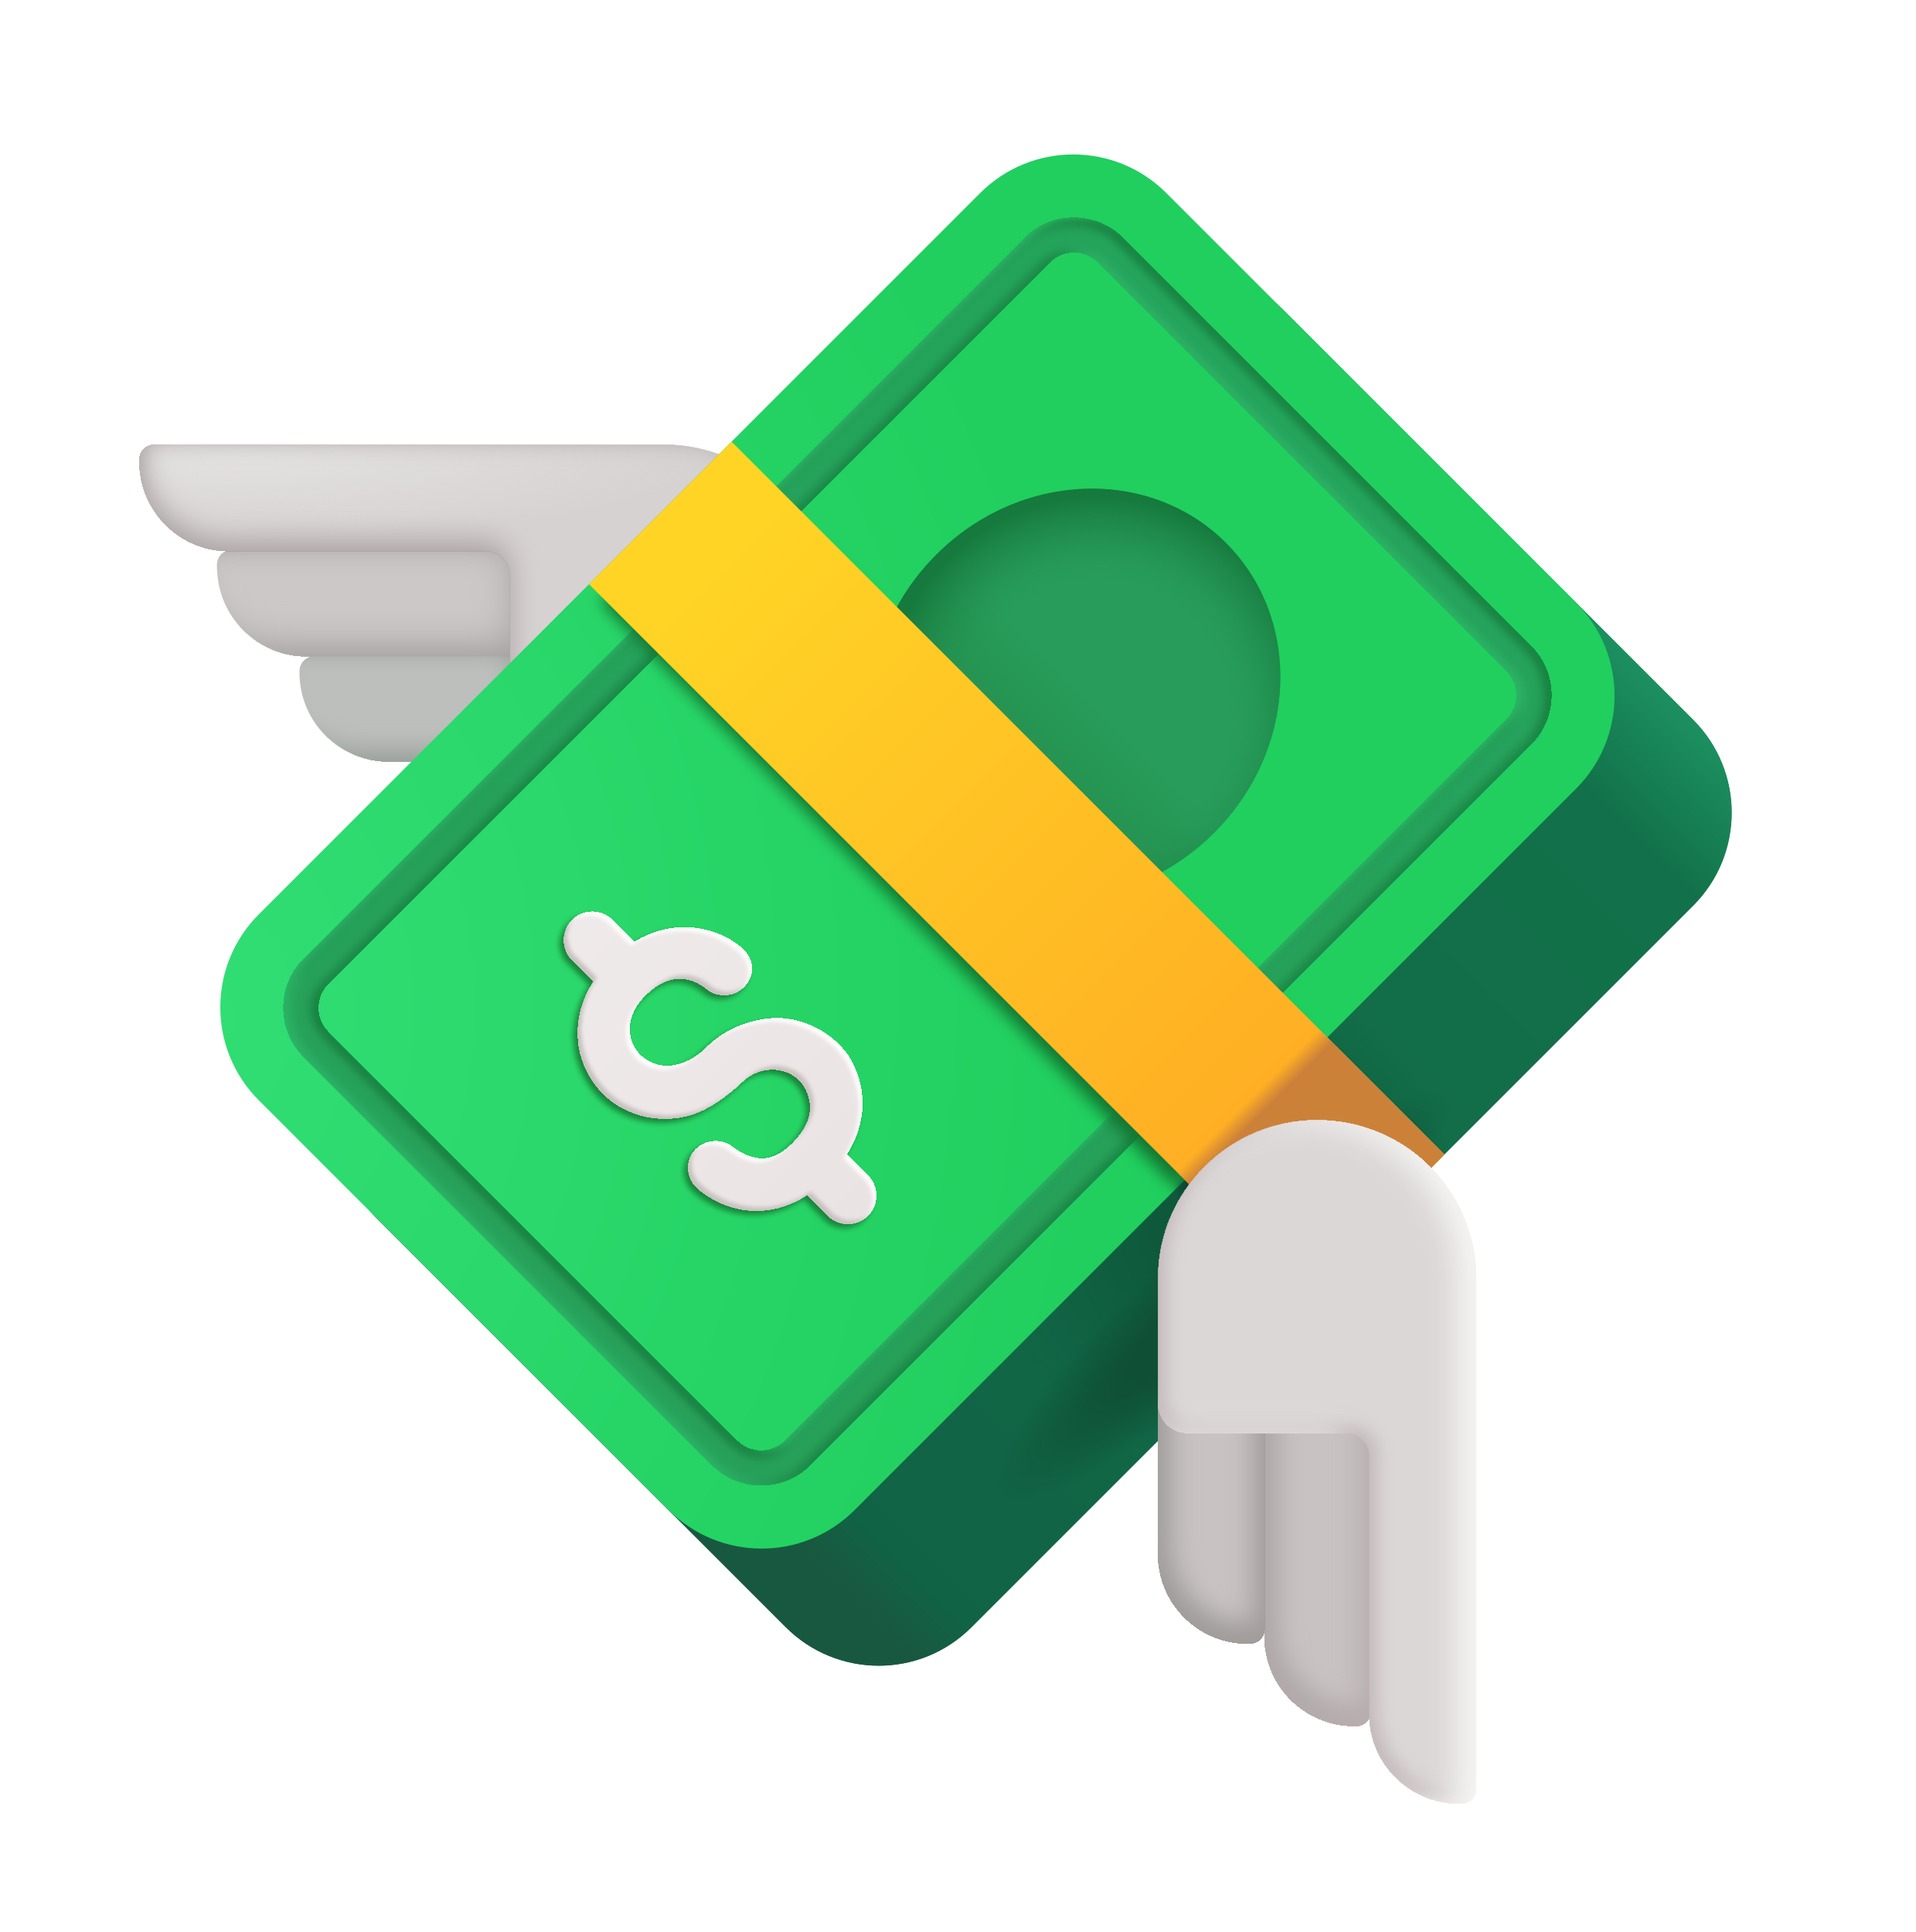
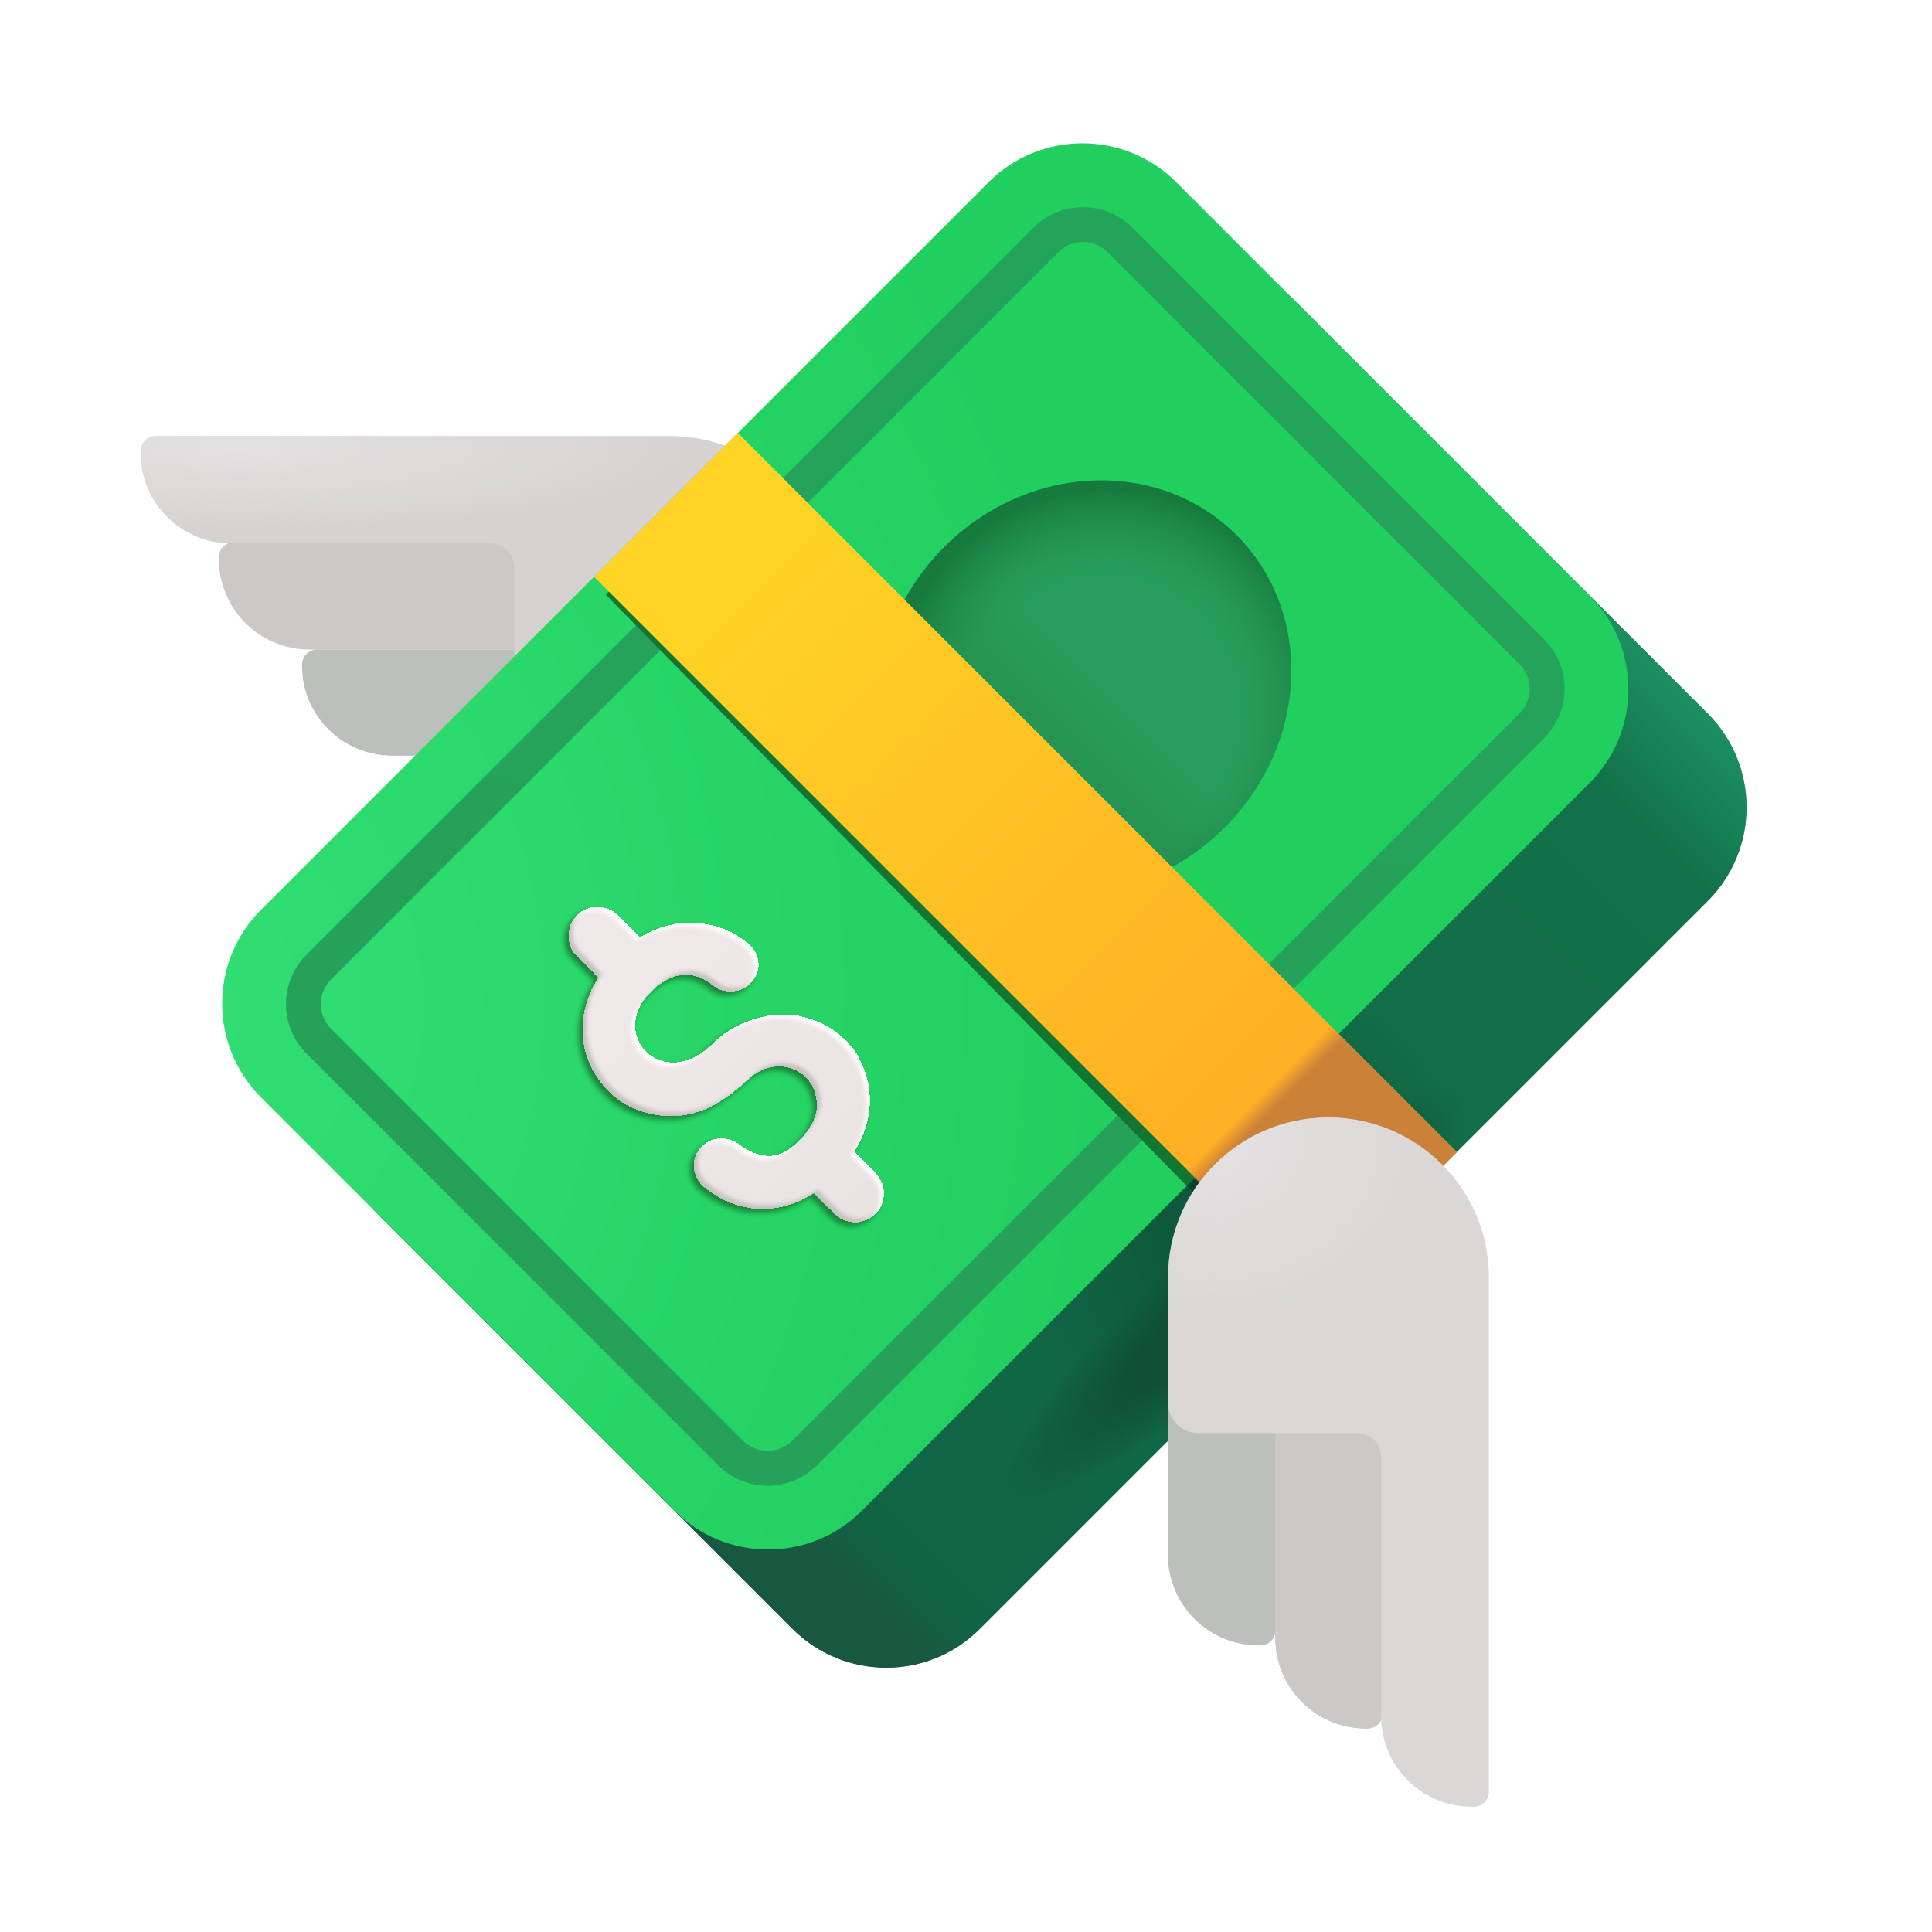
- <svg xmlns="http://www.w3.org/2000/svg" width="115" height="116" viewBox="0 0 115 116" fill="none">
-   <g filter="url(#filter0_i_118_3013)">
-     <path d="M32.587 39.408L32.587 33.018L13.93 33.018C13.435 33.018 13.033 33.42 13.033 33.916L13.033 34.026C13.033 36.998 15.443 39.408 18.416 39.408L32.587 39.408Z" fill="#CBC8C7" />
+ <svg xmlns="http://www.w3.org/2000/svg" width="115" height="115" viewBox="0 0 115 115" fill="none">
+   <path d="M32.587 38.664L32.587 32.274L13.93 32.274C13.435 32.274 13.033 32.676 13.033 33.171L13.033 33.281C13.033 36.254 15.443 38.664 18.416 38.664L32.587 38.664Z" fill="#CBC8C7" />
+   <path d="M32.587 44.981L32.587 38.664L18.879 38.664C18.383 38.664 17.982 39.061 17.982 39.551L17.982 39.66C17.982 42.599 20.391 44.981 23.364 44.981L32.587 44.981Z" fill="#BDBFBD" />
+   <path d="M9.27 25.956C8.774 25.956 8.373 26.358 8.373 26.853L8.373 26.964C8.373 29.936 10.783 32.346 13.755 32.346L29.182 32.346C29.974 32.346 30.617 32.989 30.617 33.781L30.617 43.188C30.617 44.178 31.42 44.982 32.411 44.982L39.89 44.982C45.143 44.982 49.402 40.723 49.402 35.469C49.402 30.215 45.143 25.956 39.89 25.956L9.27 25.956Z" fill="#D6D2D1" />
+   <path d="M9.27 25.956C8.774 25.956 8.373 26.358 8.373 26.853L8.373 26.964C8.373 29.936 10.783 32.346 13.755 32.346L29.182 32.346C29.974 32.346 30.617 32.989 30.617 33.781L30.617 43.188C30.617 44.178 31.42 44.982 32.411 44.982L39.89 44.982C45.143 44.982 49.402 40.723 49.402 35.469C49.402 30.215 45.143 25.956 39.89 25.956L9.27 25.956Z" fill="url(#paint0_radial_903_3719)" />
+   <path d="M65.881 17.873L22.568 61.185C19.485 64.269 19.485 69.267 22.568 72.35L47.172 96.953C50.255 100.036 55.253 100.036 58.336 96.953L101.649 53.641C104.732 50.558 104.732 45.559 101.649 42.476L77.045 17.873C73.962 14.79 68.964 14.79 65.881 17.873Z" fill="url(#paint1_linear_903_3719)" />
+   <path d="M65.881 17.873L22.568 61.185C19.485 64.269 19.485 69.267 22.568 72.35L47.172 96.953C50.255 100.036 55.253 100.036 58.336 96.953L101.649 53.641C104.732 50.558 104.732 45.559 101.649 42.476L77.045 17.873C73.962 14.79 68.964 14.79 65.881 17.873Z" fill="url(#paint2_linear_903_3719)" />
+   <path d="M65.881 17.873L22.568 61.185C19.485 64.269 19.485 69.267 22.568 72.35L47.172 96.953C50.255 100.036 55.253 100.036 58.336 96.953L101.649 53.641C104.732 50.558 104.732 45.559 101.649 42.476L77.045 17.873C73.962 14.79 68.964 14.79 65.881 17.873Z" fill="url(#paint3_linear_903_3719)" />
+   <path d="M65.881 17.873L22.568 61.185C19.485 64.269 19.485 69.267 22.568 72.35L47.172 96.953C50.255 100.036 55.253 100.036 58.336 96.953L101.649 53.641C104.732 50.558 104.732 45.559 101.649 42.476L77.045 17.873C73.962 14.79 68.964 14.79 65.881 17.873Z" fill="url(#paint4_radial_903_3719)" />
+   <path d="M65.881 17.873L22.568 61.185C19.485 64.269 19.485 69.267 22.568 72.35L47.172 96.953C50.255 100.036 55.253 100.036 58.336 96.953L101.649 53.641C104.732 50.558 104.732 45.559 101.649 42.476L77.045 17.873C73.962 14.79 68.964 14.79 65.881 17.873Z" fill="url(#paint5_radial_903_3719)" />
+   <path d="M58.849 10.842L15.537 54.155C12.454 57.237 12.454 62.236 15.537 65.319L40.14 89.922C43.223 93.005 48.221 93.005 51.304 89.922L94.617 46.61C97.7 43.527 97.7 38.528 94.617 35.445L70.014 10.842C66.931 7.759 61.932 7.759 58.849 10.842Z" fill="url(#paint6_radial_903_3719)" />
+   <path fill-rule="evenodd" clip-rule="evenodd" d="M62.995 15.012L19.707 58.3C18.896 59.11 18.896 60.424 19.707 61.234L44.225 85.752C45.035 86.563 46.349 86.563 47.159 85.752L90.447 42.464C91.258 41.654 91.258 40.34 90.447 39.529L65.93 15.012C65.119 14.201 63.806 14.201 62.995 15.012ZM18.24 56.832C16.619 58.453 16.619 61.081 18.24 62.702L42.757 87.22C44.378 88.841 47.006 88.841 48.627 87.22L91.915 43.931C93.536 42.311 93.536 39.683 91.915 38.062L67.397 13.544C65.776 11.924 63.148 11.924 61.528 13.544L18.24 56.832Z" fill="url(#paint7_linear_903_3719)" />
+   <path d="M72.9 49.251C77.897 44.253 78.212 36.465 73.603 31.856C68.994 27.247 61.206 27.562 56.208 32.559C51.211 37.557 50.896 45.345 55.505 49.954C60.114 54.563 67.902 54.248 72.9 49.251Z" fill="#289D5B" />
+   <path d="M72.9 49.251C77.897 44.253 78.212 36.465 73.603 31.856C68.994 27.247 61.206 27.562 56.208 32.559C51.211 37.557 50.896 45.345 55.505 49.954C60.114 54.563 67.902 54.248 72.9 49.251Z" fill="url(#paint8_linear_903_3719)" />
+   <path d="M72.9 49.251C77.897 44.253 78.212 36.465 73.603 31.856C68.994 27.247 61.206 27.562 56.208 32.559C51.211 37.557 50.896 45.345 55.505 49.954C60.114 54.563 67.902 54.248 72.9 49.251Z" fill="url(#paint9_radial_903_3719)" />
+   <path d="M36.057 35.397L44.189 27.265L79.075 62.152L70.637 70.589L36.057 35.397Z" fill="#127531" />
+   <path d="M77.638 76.918L85.74 68.816L79.075 62.152L70.638 70.589L77.638 76.918Z" fill="#0B3F2E" />
+   <path d="M43.919 25.773L35.359 34.332L78.158 77.131L86.718 68.571L43.919 25.773Z" fill="url(#paint10_linear_903_3719)" />
+   <path d="M43.919 25.773L35.359 34.332L78.158 77.131L86.718 68.571L43.919 25.773Z" fill="url(#paint11_linear_903_3719)" />
+   <g filter="url(#filter0_dii_903_3719)">
+     <path d="M34.358 56.901C33.695 56.239 33.695 55.164 34.358 54.501C35.02 53.839 36.095 53.839 36.757 54.501L38.079 55.823C40.517 54.342 43.001 54.944 44.431 56.106C45.245 56.769 45.342 57.673 44.763 58.384C44.185 59.096 43.14 59.203 42.428 58.625C41.962 58.246 40.51 57.245 38.706 59.049C36.123 61.632 39.471 65.102 42.466 62.106C43.75 60.822 45.852 60.208 47.32 60.448C48.847 60.697 50.033 61.464 50.875 62.583C52.147 64.605 51.977 66.729 50.824 68.568L52.096 69.84C52.759 70.503 52.759 71.578 52.096 72.24C51.434 72.903 50.359 72.903 49.697 72.24L48.453 70.997C46.42 72.312 44.028 72.303 41.985 70.689C41.265 70.12 41.084 69.133 41.653 68.414C42.221 67.694 43.265 67.572 43.985 68.14C44.342 68.422 44.923 68.746 45.549 68.814C46.083 68.873 46.753 68.733 47.572 67.914C48.592 66.894 48.759 65.981 48.596 65.3C48.244 63.359 45.893 62.868 44.507 64.253C42.574 66.034 41.193 66.474 39.647 66.408C38.391 66.354 37.122 65.826 36.215 64.918C35.633 64.337 34.861 63.224 34.722 61.81C34.611 60.671 34.849 59.412 35.642 58.185L34.358 56.901Z" fill="url(#paint12_linear_903_3719)" />
  </g>
-   <g filter="url(#filter1_i_118_3013)">
-     <path d="M32.587 45.726L32.587 39.408L18.879 39.408C18.383 39.408 17.982 39.806 17.982 40.295L17.982 40.404C17.982 43.343 20.391 45.726 23.364 45.726L32.587 45.726Z" fill="#BDBFBD" />
-   </g>
-   <g filter="url(#filter2_i_118_3013)">
-     <path d="M9.27 26.701C8.774 26.701 8.373 27.102 8.373 27.598L8.373 27.708C8.373 30.681 10.783 33.09 13.755 33.09L29.182 33.09C29.974 33.09 30.617 33.733 30.617 34.526L30.617 43.932C30.617 44.923 31.42 45.726 32.411 45.726L39.89 45.726C45.143 45.726 49.402 41.467 49.402 36.213C49.402 30.96 45.143 26.701 39.89 26.701L9.27 26.701Z" fill="#D6D2D1" />
-     <path d="M9.27 26.701C8.774 26.701 8.373 27.102 8.373 27.598L8.373 27.708C8.373 30.681 10.783 33.09 13.755 33.09L29.182 33.09C29.974 33.09 30.617 33.733 30.617 34.526L30.617 43.932C30.617 44.923 31.42 45.726 32.411 45.726L39.89 45.726C45.143 45.726 49.402 41.467 49.402 36.213C49.402 30.96 45.143 26.701 39.89 26.701L9.27 26.701Z" fill="url(#paint0_radial_118_3013)" />
-   </g>
-   <path d="M65.881 18.617L22.568 61.93C19.485 65.013 19.485 70.011 22.568 73.094L47.172 97.698C50.255 100.781 55.253 100.781 58.336 97.698L101.649 54.385C104.732 51.302 104.732 46.304 101.649 43.221L77.045 18.617C73.962 15.534 68.964 15.534 65.881 18.617Z" fill="url(#paint1_linear_118_3013)" />
-   <path d="M65.881 18.617L22.568 61.93C19.485 65.013 19.485 70.011 22.568 73.094L47.172 97.698C50.255 100.781 55.253 100.781 58.336 97.698L101.649 54.385C104.732 51.302 104.732 46.304 101.649 43.221L77.045 18.617C73.962 15.534 68.964 15.534 65.881 18.617Z" fill="url(#paint2_linear_118_3013)" />
-   <path d="M65.881 18.617L22.568 61.93C19.485 65.013 19.485 70.011 22.568 73.094L47.172 97.698C50.255 100.781 55.253 100.781 58.336 97.698L101.649 54.385C104.732 51.302 104.732 46.304 101.649 43.221L77.045 18.617C73.962 15.534 68.964 15.534 65.881 18.617Z" fill="url(#paint3_linear_118_3013)" />
-   <path d="M65.881 18.617L22.568 61.93C19.485 65.013 19.485 70.011 22.568 73.094L47.172 97.698C50.255 100.781 55.253 100.781 58.336 97.698L101.649 54.385C104.732 51.302 104.732 46.304 101.649 43.221L77.045 18.617C73.962 15.534 68.964 15.534 65.881 18.617Z" fill="url(#paint4_radial_118_3013)" />
-   <path d="M65.881 18.617L22.568 61.93C19.485 65.013 19.485 70.011 22.568 73.094L47.172 97.698C50.255 100.781 55.253 100.781 58.336 97.698L101.649 54.385C104.732 51.302 104.732 46.304 101.649 43.221L77.045 18.617C73.962 15.534 68.964 15.534 65.881 18.617Z" fill="url(#paint5_radial_118_3013)" />
-   <path d="M58.849 11.586L15.537 54.899C12.454 57.982 12.454 62.98 15.537 66.063L40.14 90.667C43.223 93.75 48.222 93.75 51.304 90.667L94.617 47.354C97.7 44.271 97.7 39.273 94.617 36.19L70.014 11.586C66.931 8.503 61.932 8.503 58.849 11.586Z" fill="url(#paint6_radial_118_3013)" />
-   <g filter="url(#filter3_iii_118_3013)">
-     <path fill-rule="evenodd" clip-rule="evenodd" d="M62.995 15.756L19.707 59.044C18.896 59.855 18.896 61.169 19.707 61.979L44.225 86.497C45.035 87.307 46.349 87.307 47.159 86.497L90.447 43.209C91.258 42.398 91.258 41.084 90.447 40.274L65.93 15.756C65.119 14.946 63.806 14.946 62.995 15.756ZM18.239 57.577C16.619 59.198 16.619 61.826 18.239 63.447L42.757 87.964C44.378 89.585 47.006 89.585 48.627 87.964L91.915 44.676C93.535 43.055 93.535 40.427 91.915 38.807L67.397 14.289C65.776 12.668 63.148 12.668 61.528 14.289L18.239 57.577Z" fill="url(#paint7_linear_118_3013)" />
-   </g>
-   <path d="M72.9 49.995C77.897 44.998 78.212 37.21 73.603 32.601C68.994 27.991 61.206 28.306 56.208 33.304C51.211 38.301 50.896 46.089 55.505 50.699C60.114 55.308 67.902 54.993 72.9 49.995Z" fill="#289D5B" />
-   <path d="M72.9 49.995C77.897 44.998 78.212 37.21 73.603 32.601C68.994 27.991 61.206 28.306 56.208 33.304C51.211 38.301 50.896 46.089 55.505 50.699C60.114 55.308 67.902 54.993 72.9 49.995Z" fill="url(#paint8_linear_118_3013)" />
-   <path d="M72.9 49.995C77.897 44.998 78.212 37.21 73.603 32.601C68.994 27.991 61.206 28.306 56.208 33.304C51.211 38.301 50.896 46.089 55.505 50.699C60.114 55.308 67.902 54.993 72.9 49.995Z" fill="url(#paint9_radial_118_3013)" />
-   <g filter="url(#filter4_f_118_3013)">
-     <path d="M36.057 36.142L44.189 28.01L79.075 62.896L70.637 71.334L36.057 36.142Z" fill="#127531" />
-   </g>
-   <g filter="url(#filter5_f_118_3013)">
-     <path d="M77.638 77.662L85.74 69.561L79.075 62.897L70.638 71.334L77.638 77.662Z" fill="#0B3F2E" />
-   </g>
-   <path d="M43.919 26.517L35.359 35.077L78.158 77.876L86.718 69.316L43.919 26.517Z" fill="url(#paint10_linear_118_3013)" />
-   <path d="M43.919 26.517L35.359 35.077L78.158 77.876L86.718 69.316L43.919 26.517Z" fill="url(#paint11_linear_118_3013)" />
-   <g filter="url(#filter6_dii_118_3013)">
-     <path d="M34.358 57.646C33.695 56.983 33.695 55.909 34.358 55.246C35.02 54.583 36.095 54.583 36.757 55.246L38.079 56.567C40.517 55.086 43.001 55.689 44.431 56.851C45.245 57.513 45.342 58.417 44.763 59.129C44.185 59.84 43.14 59.948 42.428 59.37C41.962 58.991 40.51 57.99 38.706 59.793C36.123 62.377 39.471 65.846 42.466 62.85C43.75 61.566 45.852 60.952 47.32 61.192C48.847 61.441 50.033 62.208 50.875 63.327C52.147 65.349 51.977 67.473 50.824 69.313L52.096 70.585C52.759 71.248 52.759 72.322 52.096 72.985C51.434 73.647 50.359 73.647 49.697 72.985L48.453 71.741C46.42 73.056 44.028 73.047 41.985 71.433C41.265 70.865 41.085 69.878 41.653 69.158C42.221 68.439 43.265 68.316 43.985 68.885C44.342 69.167 44.923 69.491 45.549 69.559C46.084 69.617 46.753 69.478 47.572 68.659C48.592 67.639 48.759 66.726 48.596 66.045C48.244 64.104 45.893 63.612 44.507 64.998C42.574 66.778 41.193 67.218 39.647 67.152C38.391 67.099 37.122 66.57 36.215 65.663C35.633 65.081 34.861 63.969 34.722 62.554C34.611 61.415 34.849 60.156 35.642 58.93L34.358 57.646Z" fill="url(#paint12_linear_118_3013)" />
-   </g>
-   <g filter="url(#filter7_ii_118_3013)">
-     <path d="M75.916 84.076L82.306 84.076L82.306 102.732C82.306 103.228 81.904 103.629 81.409 103.629L81.299 103.629C78.326 103.629 75.916 101.219 75.916 98.247L75.916 84.076Z" fill="#C8C2C3" />
-   </g>
-   <g filter="url(#filter8_ii_118_3013)">
-     <path d="M69.526 84.076L75.916 84.076L75.916 97.784C75.916 98.279 75.514 98.681 75.019 98.681L74.909 98.681C71.936 98.681 69.526 96.271 69.526 93.298L69.526 84.076Z" fill="#C8C2C3" />
-   </g>
-   <g filter="url(#filter9_ii_118_3013)">
-     <path d="M79.075 67.26C73.801 67.26 69.526 71.519 69.526 76.772L69.526 84.251C69.526 85.242 70.332 86.045 71.327 86.045L80.769 86.045C81.564 86.045 82.21 86.688 82.21 87.48L82.21 102.907C82.21 105.88 84.629 108.29 87.613 108.29L87.724 108.29C88.221 108.29 88.624 107.888 88.624 107.392L88.624 76.772C88.624 71.519 84.349 67.26 79.075 67.26Z" fill="#DBD7D7" />
-   </g>
+   <path d="M75.916 83.331L82.306 83.331L82.306 101.988C82.306 102.483 81.904 102.885 81.409 102.885L81.299 102.885C78.326 102.885 75.916 100.475 75.916 97.502L75.916 83.331Z" fill="#C8C2C3" />
+   <path d="M75.916 83.331L82.306 83.331L82.306 101.988C82.306 102.483 81.904 102.885 81.409 102.885L81.299 102.885C78.326 102.885 75.916 100.475 75.916 97.502L75.916 83.331Z" fill="#CBC8C7" />
+   <path d="M69.526 83.331L75.916 83.331L75.916 97.039C75.916 97.535 75.514 97.936 75.019 97.936L74.909 97.936C71.936 97.936 69.526 95.526 69.526 92.554L69.526 83.331Z" fill="#C8C2C3" />
+   <path d="M69.526 83.331L75.916 83.331L75.916 97.039C75.916 97.535 75.514 97.936 75.019 97.936L74.909 97.936C71.936 97.936 69.526 95.526 69.526 92.554L69.526 83.331Z" fill="#BDBFBD" />
+   <path d="M79.075 66.515C73.801 66.515 69.526 70.774 69.526 76.028L69.526 83.507C69.526 84.498 70.332 85.301 71.327 85.301L80.769 85.301C81.564 85.301 82.21 85.943 82.21 86.736L82.21 102.163C82.21 105.135 84.629 107.545 87.613 107.545L87.724 107.545C88.221 107.545 88.624 107.144 88.624 106.648L88.624 76.028C88.624 70.774 84.349 66.515 79.075 66.515Z" fill="#DBD7D7" />
+   <path d="M79.075 66.515C73.801 66.515 69.526 70.774 69.526 76.028L69.526 83.507C69.526 84.498 70.332 85.301 71.327 85.301L80.769 85.301C81.564 85.301 82.21 85.943 82.21 86.736L82.21 102.163C82.21 105.135 84.629 107.545 87.613 107.545L87.724 107.545C88.221 107.545 88.624 107.144 88.624 106.648L88.624 76.028C88.624 70.774 84.349 66.515 79.075 66.515Z" fill="url(#paint13_radial_903_3719)" />
  <defs>
-     <filter id="filter0_i_118_3013" x="11.311" y="32.444" width="21.276" height="6.964" filterUnits="userSpaceOnUse" color-interpolation-filters="sRGB">
-       <feFlood flood-opacity="0" result="BackgroundImageFix" />
-       <feBlend mode="normal" in="SourceGraphic" in2="BackgroundImageFix" result="shape" />
-       <feColorMatrix in="SourceAlpha" type="matrix" values="0 0 0 0 0 0 0 0 0 0 0 0 0 0 0 0 0 0 127 0" result="hardAlpha" />
-       <feOffset dx="-1.722" dy="-0.574" />
-       <feGaussianBlur stdDeviation="1.148" />
-       <feComposite in2="hardAlpha" operator="arithmetic" k2="-1" k3="1" />
-       <feColorMatrix type="matrix" values="0 0 0 0 0.647 0 0 0 0 0.624 0 0 0 0 0.624 0 0 0 1 0" />
-       <feBlend mode="normal" in2="shape" result="effect1_innerShadow_118_3013" />
-     </filter>
-     <filter id="filter1_i_118_3013" x="16.259" y="38.834" width="16.328" height="6.892" filterUnits="userSpaceOnUse" color-interpolation-filters="sRGB">
-       <feFlood flood-opacity="0" result="BackgroundImageFix" />
-       <feBlend mode="normal" in="SourceGraphic" in2="BackgroundImageFix" result="shape" />
-       <feColorMatrix in="SourceAlpha" type="matrix" values="0 0 0 0 0 0 0 0 0 0 0 0 0 0 0 0 0 0 127 0" result="hardAlpha" />
-       <feOffset dx="-1.722" dy="-0.574" />
-       <feGaussianBlur stdDeviation="0.861" />
-       <feComposite in2="hardAlpha" operator="arithmetic" k2="-1" k3="1" />
-       <feColorMatrix type="matrix" values="0 0 0 0 0.58 0 0 0 0 0.612 0 0 0 0 0.584 0 0 0 1 0" />
-       <feBlend mode="normal" in2="shape" result="effect1_innerShadow_118_3013" />
-     </filter>
-     <filter id="filter2_i_118_3013" x="8.373" y="26.127" width="41.03" height="19.6" filterUnits="userSpaceOnUse" color-interpolation-filters="sRGB">
-       <feFlood flood-opacity="0" result="BackgroundImageFix" />
-       <feBlend mode="normal" in="SourceGraphic" in2="BackgroundImageFix" result="shape" />
-       <feColorMatrix in="SourceAlpha" type="matrix" values="0 0 0 0 0 0 0 0 0 0 0 0 0 0 0 0 0 0 127 0" result="hardAlpha" />
-       <feOffset dy="-0.574" />
-       <feGaussianBlur stdDeviation="0.861" />
-       <feComposite in2="hardAlpha" operator="arithmetic" k2="-1" k3="1" />
-       <feColorMatrix type="matrix" values="0 0 0 0 0.659 0 0 0 0 0.624 0 0 0 0 0.627 0 0 0 1 0" />
-       <feBlend mode="normal" in2="shape" result="effect1_innerShadow_118_3013" />
-     </filter>
-     <filter id="filter3_iii_118_3013" x="16.565" y="13.073" width="77.025" height="76.566" filterUnits="userSpaceOnUse" color-interpolation-filters="sRGB">
-       <feFlood flood-opacity="0" result="BackgroundImageFix" />
-       <feBlend mode="normal" in="SourceGraphic" in2="BackgroundImageFix" result="shape" />
-       <feColorMatrix in="SourceAlpha" type="matrix" values="0 0 0 0 0 0 0 0 0 0 0 0 0 0 0 0 0 0 127 0" result="hardAlpha" />
-       <feOffset dy="0.459" />
-       <feGaussianBlur stdDeviation="0.287" />
-       <feComposite in2="hardAlpha" operator="arithmetic" k2="-1" k3="1" />
-       <feColorMatrix type="matrix" values="0 0 0 0 0.094 0 0 0 0 0.51 0 0 0 0 0.255 0 0 0 1 0" />
-       <feBlend mode="normal" in2="shape" result="effect1_innerShadow_118_3013" />
-       <feColorMatrix in="SourceAlpha" type="matrix" values="0 0 0 0 0 0 0 0 0 0 0 0 0 0 0 0 0 0 127 0" result="hardAlpha" />
-       <feOffset dx="-0.459" />
-       <feGaussianBlur stdDeviation="0.287" />
-       <feComposite in2="hardAlpha" operator="arithmetic" k2="-1" k3="1" />
-       <feColorMatrix type="matrix" values="0 0 0 0 0.094 0 0 0 0 0.51 0 0 0 0 0.255 0 0 0 1 0" />
-       <feBlend mode="normal" in2="effect1_innerShadow_118_3013" result="effect2_innerShadow_118_3013" />
-       <feColorMatrix in="SourceAlpha" type="matrix" values="0 0 0 0 0 0 0 0 0 0 0 0 0 0 0 0 0 0 127 0" result="hardAlpha" />
-       <feOffset dx="0.459" />
-       <feGaussianBlur stdDeviation="0.287" />
-       <feComposite in2="hardAlpha" operator="arithmetic" k2="-1" k3="1" />
-       <feColorMatrix type="matrix" values="0 0 0 0 0.173 0 0 0 0 0.71 0 0 0 0 0.4 0 0 0 1 0" />
-       <feBlend mode="normal" in2="effect2_innerShadow_118_3013" result="effect3_innerShadow_118_3013" />
-     </filter>
-     <filter id="filter4_f_118_3013" x="35.138" y="27.091" width="44.855" height="45.161" filterUnits="userSpaceOnUse" color-interpolation-filters="sRGB">
-       <feFlood flood-opacity="0" result="BackgroundImageFix" />
-       <feBlend mode="normal" in="SourceGraphic" in2="BackgroundImageFix" result="shape" />
-       <feGaussianBlur stdDeviation="0.459" result="effect1_foregroundBlur_118_3013" />
-     </filter>
-     <filter id="filter5_f_118_3013" x="70.064" y="62.322" width="16.25" height="15.914" filterUnits="userSpaceOnUse" color-interpolation-filters="sRGB">
-       <feFlood flood-opacity="0" result="BackgroundImageFix" />
-       <feBlend mode="normal" in="SourceGraphic" in2="BackgroundImageFix" result="shape" />
-       <feGaussianBlur stdDeviation="0.287" result="effect1_foregroundBlur_118_3013" />
-     </filter>
-     <filter id="filter6_dii_118_3013" x="33.286" y="54.519" width="19.536" height="19.536" filterUnits="userSpaceOnUse" color-interpolation-filters="sRGB">
+     <filter id="filter0_dii_903_3719" x="33.286" y="53.775" width="19.536" height="19.536" filterUnits="userSpaceOnUse" color-interpolation-filters="sRGB">
      <feFlood flood-opacity="0" result="BackgroundImageFix" />
      <feColorMatrix in="SourceAlpha" type="matrix" values="0 0 0 0 0 0 0 0 0 0 0 0 0 0 0 0 0 0 127 0" result="hardAlpha" />
      <feOffset dx="-0.23" dy="0.23" />
      <feGaussianBlur stdDeviation="0.172" />
      <feComposite in2="hardAlpha" operator="out" />
      <feColorMatrix type="matrix" values="0 0 0 0 0.09 0 0 0 0 0.522 0 0 0 0 0.224 0 0 0 1 0" />
-       <feBlend mode="normal" in2="BackgroundImageFix" result="effect1_dropShadow_118_3013" />
-       <feBlend mode="normal" in="SourceGraphic" in2="effect1_dropShadow_118_3013" result="shape" />
+       <feBlend mode="normal" in2="BackgroundImageFix" result="effect1_dropShadow_903_3719" />
+       <feBlend mode="normal" in="SourceGraphic" in2="effect1_dropShadow_903_3719" result="shape" />
      <feColorMatrix in="SourceAlpha" type="matrix" values="0 0 0 0 0 0 0 0 0 0 0 0 0 0 0 0 0 0 127 0" result="hardAlpha" />
      <feOffset dx="0.23" dy="-0.23" />
      <feGaussianBlur stdDeviation="0.115" />
      <feComposite in2="hardAlpha" operator="arithmetic" k2="-1" k3="1" />
      <feColorMatrix type="matrix" values="0 0 0 0 0.784 0 0 0 0 0.761 0 0 0 0 0.753 0 0 0 1 0" />
-       <feBlend mode="normal" in2="shape" result="effect2_innerShadow_118_3013" />
+       <feBlend mode="normal" in2="shape" result="effect2_innerShadow_903_3719" />
      <feColorMatrix in="SourceAlpha" type="matrix" values="0 0 0 0 0 0 0 0 0 0 0 0 0 0 0 0 0 0 127 0" result="hardAlpha" />
      <feOffset dx="-0.23" dy="0.23" />
      <feGaussianBlur stdDeviation="0.115" />
      <feComposite in2="hardAlpha" operator="arithmetic" k2="-1" k3="1" />
      <feColorMatrix type="matrix" values="0 0 0 0 1 0 0 0 0 0.996 0 0 0 0 0.992 0 0 0 1 0" />
-       <feBlend mode="normal" in2="effect2_innerShadow_118_3013" result="effect3_innerShadow_118_3013" />
+       <feBlend mode="normal" in2="effect2_innerShadow_903_3719" result="effect3_innerShadow_903_3719" />
    </filter>
-     <filter id="filter7_ii_118_3013" x="75.227" y="83.386" width="7.768" height="20.243" filterUnits="userSpaceOnUse" color-interpolation-filters="sRGB">
-       <feFlood flood-opacity="0" result="BackgroundImageFix" />
-       <feBlend mode="normal" in="SourceGraphic" in2="BackgroundImageFix" result="shape" />
-       <feColorMatrix in="SourceAlpha" type="matrix" values="0 0 0 0 0 0 0 0 0 0 0 0 0 0 0 0 0 0 127 0" result="hardAlpha" />
-       <feOffset dx="0.689" dy="-0.689" />
-       <feGaussianBlur stdDeviation="0.861" />
-       <feComposite in2="hardAlpha" operator="arithmetic" k2="-1" k3="1" />
-       <feColorMatrix type="matrix" values="0 0 0 0 0.659 0 0 0 0 0.631 0 0 0 0 0.635 0 0 0 1 0" />
-       <feBlend mode="normal" in2="shape" result="effect1_innerShadow_118_3013" />
-       <feColorMatrix in="SourceAlpha" type="matrix" values="0 0 0 0 0 0 0 0 0 0 0 0 0 0 0 0 0 0 127 0" result="hardAlpha" />
-       <feOffset dx="-0.689" dy="-0.689" />
-       <feGaussianBlur stdDeviation="0.861" />
-       <feComposite in2="hardAlpha" operator="arithmetic" k2="-1" k3="1" />
-       <feColorMatrix type="matrix" values="0 0 0 0 0.722 0 0 0 0 0.682 0 0 0 0 0.69 0 0 0 1 0" />
-       <feBlend mode="normal" in2="effect1_innerShadow_118_3013" result="effect2_innerShadow_118_3013" />
-     </filter>
-     <filter id="filter8_ii_118_3013" x="68.837" y="83.386" width="7.768" height="15.294" filterUnits="userSpaceOnUse" color-interpolation-filters="sRGB">
-       <feFlood flood-opacity="0" result="BackgroundImageFix" />
-       <feBlend mode="normal" in="SourceGraphic" in2="BackgroundImageFix" result="shape" />
-       <feColorMatrix in="SourceAlpha" type="matrix" values="0 0 0 0 0 0 0 0 0 0 0 0 0 0 0 0 0 0 127 0" result="hardAlpha" />
-       <feOffset dx="0.689" dy="-0.689" />
-       <feGaussianBlur stdDeviation="0.861" />
-       <feComposite in2="hardAlpha" operator="arithmetic" k2="-1" k3="1" />
-       <feColorMatrix type="matrix" values="0 0 0 0 0.612 0 0 0 0 0.604 0 0 0 0 0.596 0 0 0 1 0" />
-       <feBlend mode="normal" in2="shape" result="effect1_innerShadow_118_3013" />
-       <feColorMatrix in="SourceAlpha" type="matrix" values="0 0 0 0 0 0 0 0 0 0 0 0 0 0 0 0 0 0 127 0" result="hardAlpha" />
-       <feOffset dx="-0.689" dy="-0.689" />
-       <feGaussianBlur stdDeviation="0.861" />
-       <feComposite in2="hardAlpha" operator="arithmetic" k2="-1" k3="1" />
-       <feColorMatrix type="matrix" values="0 0 0 0 0.635 0 0 0 0 0.612 0 0 0 0 0.608 0 0 0 1 0" />
-       <feBlend mode="normal" in2="effect1_innerShadow_118_3013" result="effect2_innerShadow_118_3013" />
-     </filter>
-     <filter id="filter9_ii_118_3013" x="68.378" y="66.915" width="20.59" height="41.374" filterUnits="userSpaceOnUse" color-interpolation-filters="sRGB">
-       <feFlood flood-opacity="0" result="BackgroundImageFix" />
-       <feBlend mode="normal" in="SourceGraphic" in2="BackgroundImageFix" result="shape" />
-       <feColorMatrix in="SourceAlpha" type="matrix" values="0 0 0 0 0 0 0 0 0 0 0 0 0 0 0 0 0 0 127 0" result="hardAlpha" />
-       <feOffset dx="0.344" dy="-0.344" />
-       <feGaussianBlur stdDeviation="0.574" />
-       <feComposite in2="hardAlpha" operator="arithmetic" k2="-1" k3="1" />
-       <feColorMatrix type="matrix" values="0 0 0 0 0.729 0 0 0 0 0.678 0 0 0 0 0.686 0 0 0 1 0" />
-       <feBlend mode="normal" in2="shape" result="effect1_innerShadow_118_3013" />
-       <feColorMatrix in="SourceAlpha" type="matrix" values="0 0 0 0 0 0 0 0 0 0 0 0 0 0 0 0 0 0 127 0" result="hardAlpha" />
-       <feOffset dx="-1.148" />
-       <feGaussianBlur stdDeviation="0.861" />
-       <feComposite in2="hardAlpha" operator="arithmetic" k2="-1" k3="1" />
-       <feColorMatrix type="matrix" values="0 0 0 0 0.965 0 0 0 0 0.965 0 0 0 0 0.957 0 0 0 1 0" />
-       <feBlend mode="normal" in2="effect1_innerShadow_118_3013" result="effect2_innerShadow_118_3013" />
-     </filter>
-     <radialGradient id="paint0_radial_118_3013" cx="0" cy="0" r="1" gradientUnits="userSpaceOnUse" gradientTransform="translate(14.2322 27.4317) scale(27.9616 4.94705)">
+     <radialGradient id="paint0_radial_903_3719" cx="0" cy="0" r="1" gradientUnits="userSpaceOnUse" gradientTransform="translate(14.2322 26.6872) scale(27.9616 4.94705)">
      <stop stop-color="#E3E1E1" />
      <stop offset="1" stop-color="#E3E1E1" stop-opacity="0" />
    </radialGradient>
-     <linearGradient id="paint1_linear_118_3013" x1="101.3" y1="49.964" x2="52.265" y2="99" gradientUnits="userSpaceOnUse">
+     <linearGradient id="paint1_linear_903_3719" x1="101.3" y1="49.22" x2="52.265" y2="98.255" gradientUnits="userSpaceOnUse">
      <stop stop-color="#12724A" />
      <stop offset="1" stop-color="#116245" />
    </linearGradient>
-     <linearGradient id="paint2_linear_118_3013" x1="103.134" y1="44.706" x2="97.937" y2="49.903" gradientUnits="userSpaceOnUse">
+     <linearGradient id="paint2_linear_903_3719" x1="103.134" y1="43.962" x2="97.937" y2="49.159" gradientUnits="userSpaceOnUse">
      <stop stop-color="#1C8F60" />
      <stop offset="1" stop-color="#1C8F60" stop-opacity="0" />
    </linearGradient>
-     <linearGradient id="paint3_linear_118_3013" x1="48.413" y1="98.939" x2="53.793" y2="93.558" gradientUnits="userSpaceOnUse">
+     <linearGradient id="paint3_linear_903_3719" x1="48.413" y1="98.194" x2="53.793" y2="92.814" gradientUnits="userSpaceOnUse">
      <stop offset="0.557" stop-color="#195840" />
      <stop offset="1" stop-color="#195840" stop-opacity="0" />
    </linearGradient>
-     <radialGradient id="paint4_radial_118_3013" cx="0" cy="0" r="1" gradientUnits="userSpaceOnUse" gradientTransform="translate(73.4914 73.3962) rotate(114.806) scale(14.7004 13.948)">
+     <radialGradient id="paint4_radial_903_3719" cx="0" cy="0" r="1" gradientUnits="userSpaceOnUse" gradientTransform="translate(73.4914 72.6517) rotate(114.806) scale(14.7004 13.948)">
      <stop offset="0.307" stop-color="#0E593C" />
      <stop offset="1" stop-color="#0E593C" stop-opacity="0" />
    </radialGradient>
-     <radialGradient id="paint5_radial_118_3013" cx="0" cy="0" r="1" gradientUnits="userSpaceOnUse" gradientTransform="translate(73.2674 77.8814) rotate(138.249) scale(18.187 3.85656)">
+     <radialGradient id="paint5_radial_903_3719" cx="0" cy="0" r="1" gradientUnits="userSpaceOnUse" gradientTransform="translate(73.2674 77.137) rotate(138.249) scale(18.187 3.85656)">
      <stop offset="0.396" stop-color="#0F4F35" />
      <stop offset="1" stop-color="#0F4F35" stop-opacity="0" />
    </radialGradient>
-     <radialGradient id="paint6_radial_118_3013" cx="0" cy="0" r="1" gradientUnits="userSpaceOnUse" gradientTransform="translate(12.5531 60.6951) rotate(3.25931) scale(53.7689 70.5106)">
+     <radialGradient id="paint6_radial_903_3719" cx="0" cy="0" r="1" gradientUnits="userSpaceOnUse" gradientTransform="translate(12.553 59.9506) rotate(3.25931) scale(53.7689 70.5106)">
      <stop stop-color="#31DE74" />
      <stop offset="1" stop-color="#20CF5E" />
    </radialGradient>
-     <linearGradient id="paint7_linear_118_3013" x1="59.388" y1="17.774" x2="53.396" y2="81.239" gradientUnits="userSpaceOnUse">
+     <linearGradient id="paint7_linear_903_3719" x1="59.388" y1="17.029" x2="53.396" y2="80.494" gradientUnits="userSpaceOnUse">
      <stop stop-color="#24A35B" />
      <stop offset="1" stop-color="#27A05A" />
    </linearGradient>
-     <linearGradient id="paint8_linear_118_3013" x1="62.567" y1="45.654" x2="66.052" y2="42.169" gradientUnits="userSpaceOnUse">
+     <linearGradient id="paint8_linear_903_3719" x1="62.567" y1="44.91" x2="66.052" y2="41.425" gradientUnits="userSpaceOnUse">
      <stop offset="0.228" stop-color="#269553" />
      <stop offset="1" stop-color="#269553" stop-opacity="0" />
    </linearGradient>
-     <radialGradient id="paint9_radial_118_3013" cx="0" cy="0" r="1" gradientUnits="userSpaceOnUse" gradientTransform="translate(65.8686 42.9642) rotate(-85.8023) scale(13.3647 13.1362)">
+     <radialGradient id="paint9_radial_903_3719" cx="0" cy="0" r="1" gradientUnits="userSpaceOnUse" gradientTransform="translate(65.8686 42.2197) rotate(-85.8023) scale(13.3647 13.1362)">
      <stop offset="0.587" stop-color="#249755" stop-opacity="0" />
      <stop offset="0.987" stop-color="#16793D" />
    </radialGradient>
-     <linearGradient id="paint10_linear_118_3013" x1="42.88" y1="34.037" x2="76.752" y2="67.91" gradientUnits="userSpaceOnUse">
+     <linearGradient id="paint10_linear_903_3719" x1="42.88" y1="33.293" x2="76.752" y2="67.165" gradientUnits="userSpaceOnUse">
      <stop stop-color="#FFD425" />
      <stop offset="1" stop-color="#FFAD24" />
    </linearGradient>
-     <linearGradient id="paint11_linear_118_3013" x1="84.517" y1="71.517" x2="76.996" y2="63.997" gradientUnits="userSpaceOnUse">
+     <linearGradient id="paint11_linear_903_3719" x1="84.516" y1="70.773" x2="76.996" y2="63.252" gradientUnits="userSpaceOnUse">
      <stop offset="0.894" stop-color="#CC8139" />
      <stop offset="1" stop-color="#CC8139" stop-opacity="0" />
    </linearGradient>
-     <linearGradient id="paint12_linear_118_3013" x1="34.343" y1="55.261" x2="52.081" y2="73" gradientUnits="userSpaceOnUse">
+     <linearGradient id="paint12_linear_903_3719" x1="34.342" y1="54.517" x2="52.081" y2="72.255" gradientUnits="userSpaceOnUse">
      <stop stop-color="#EFEAEA" />
      <stop offset="1" stop-color="#EAE3E3" />
    </linearGradient>
+     <radialGradient id="paint13_radial_903_3719" cx="0" cy="0" r="1" gradientUnits="userSpaceOnUse" gradientTransform="translate(72.2534 68.0918) scale(13.0151 10.6686)">
+       <stop stop-color="#E3E1E1" />
+       <stop offset="1" stop-color="#E3E1E1" stop-opacity="0" />
+     </radialGradient>
  </defs>
</svg>
